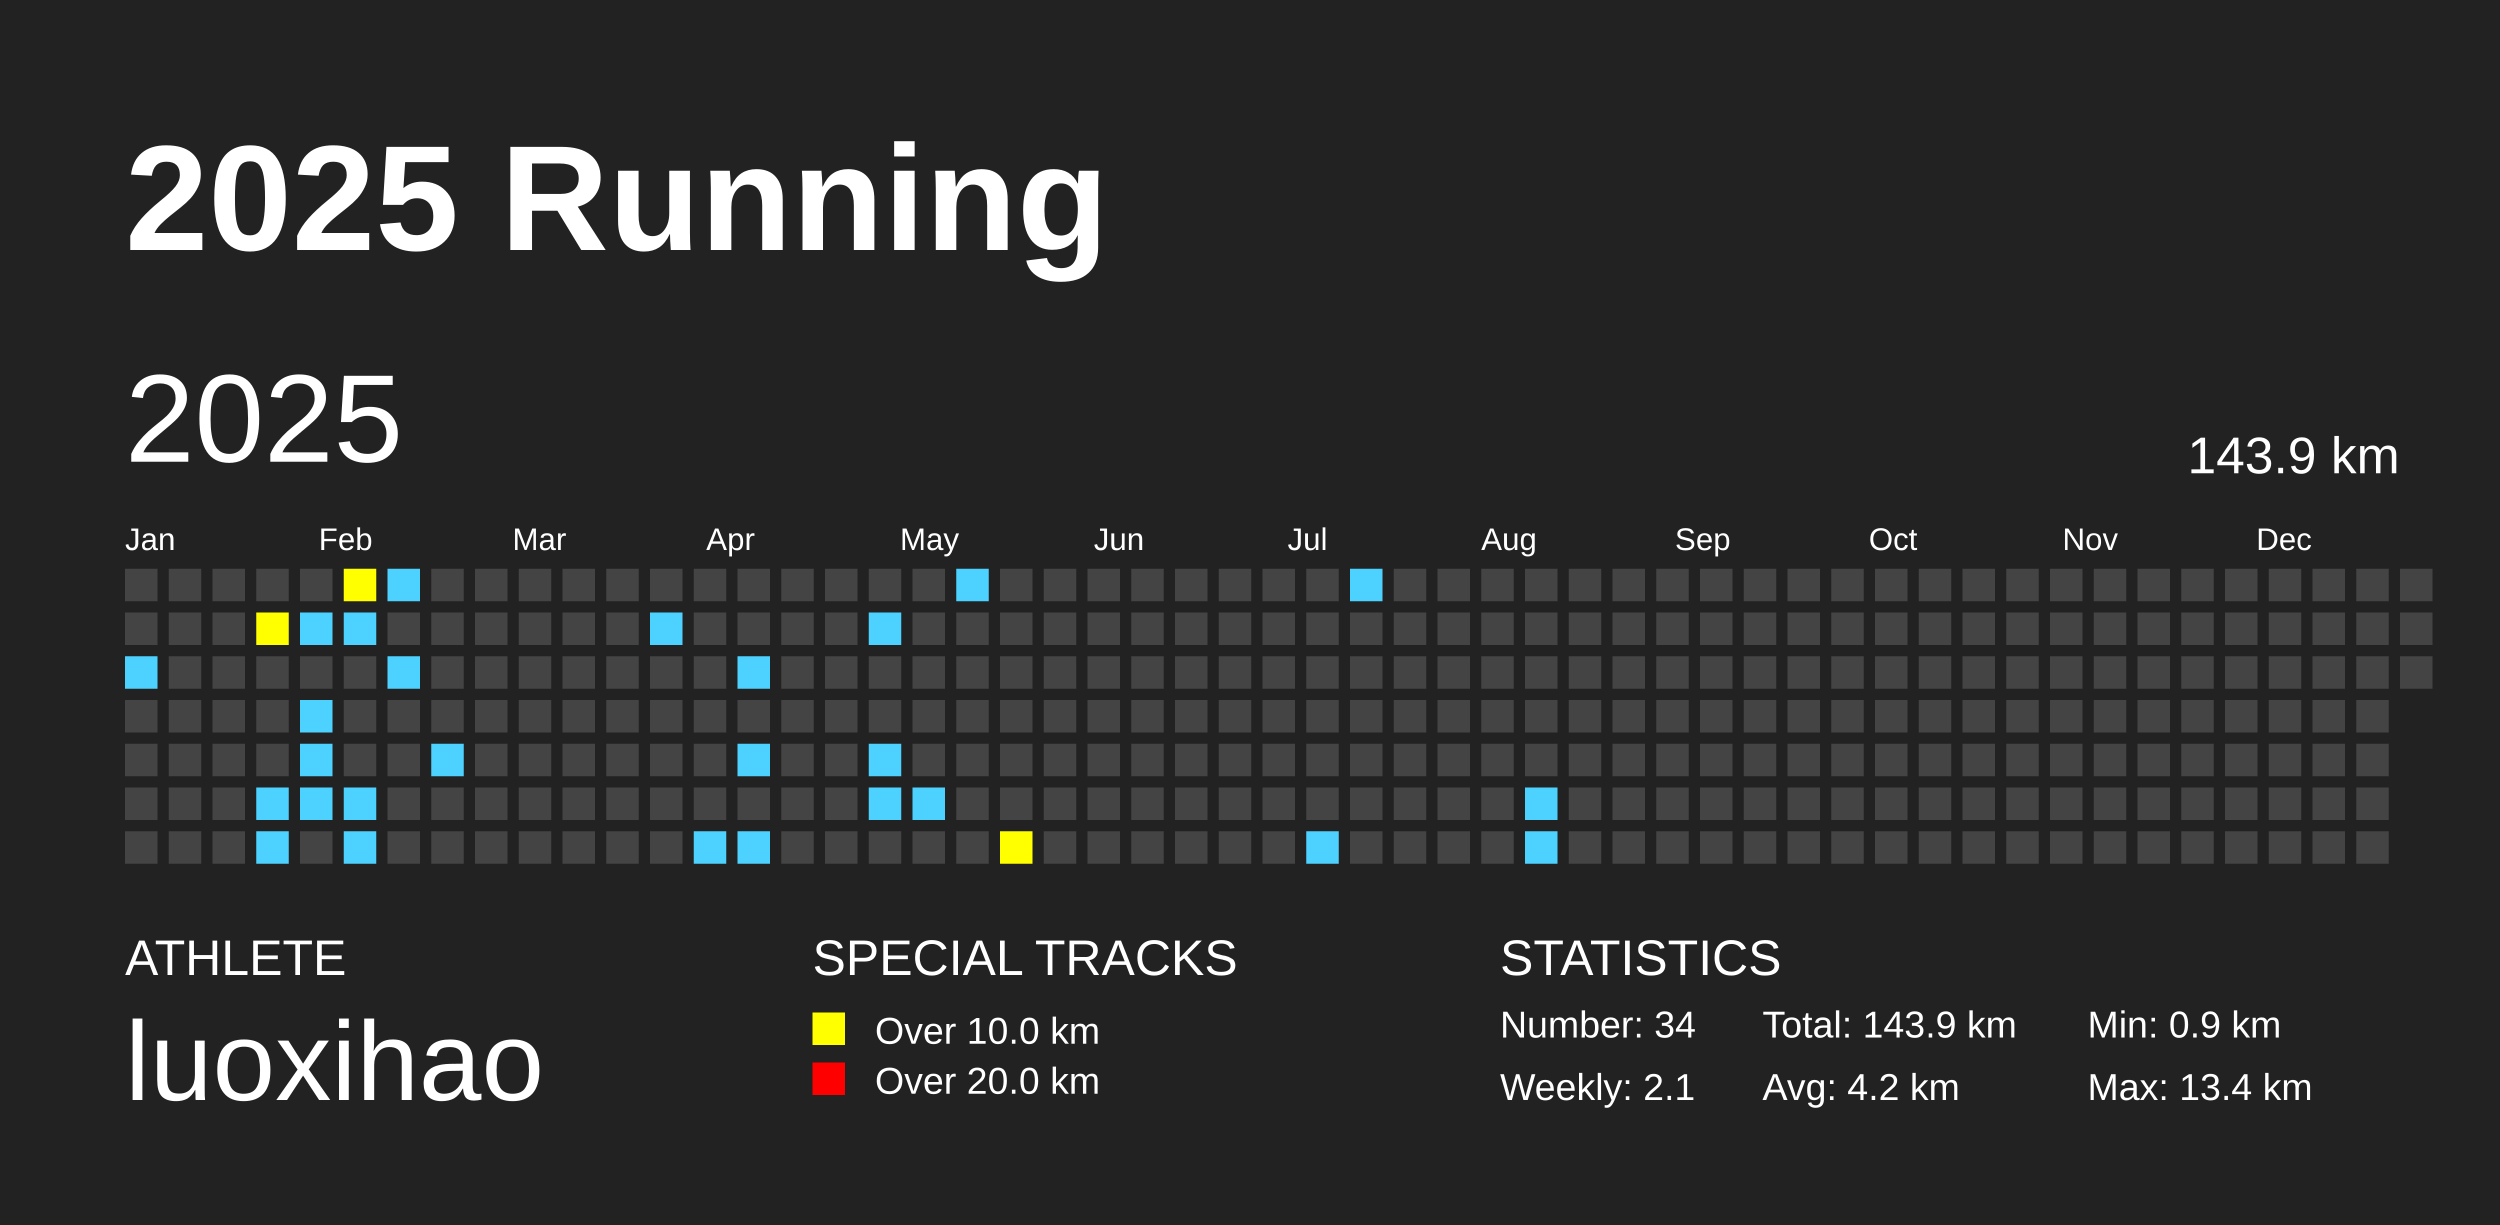
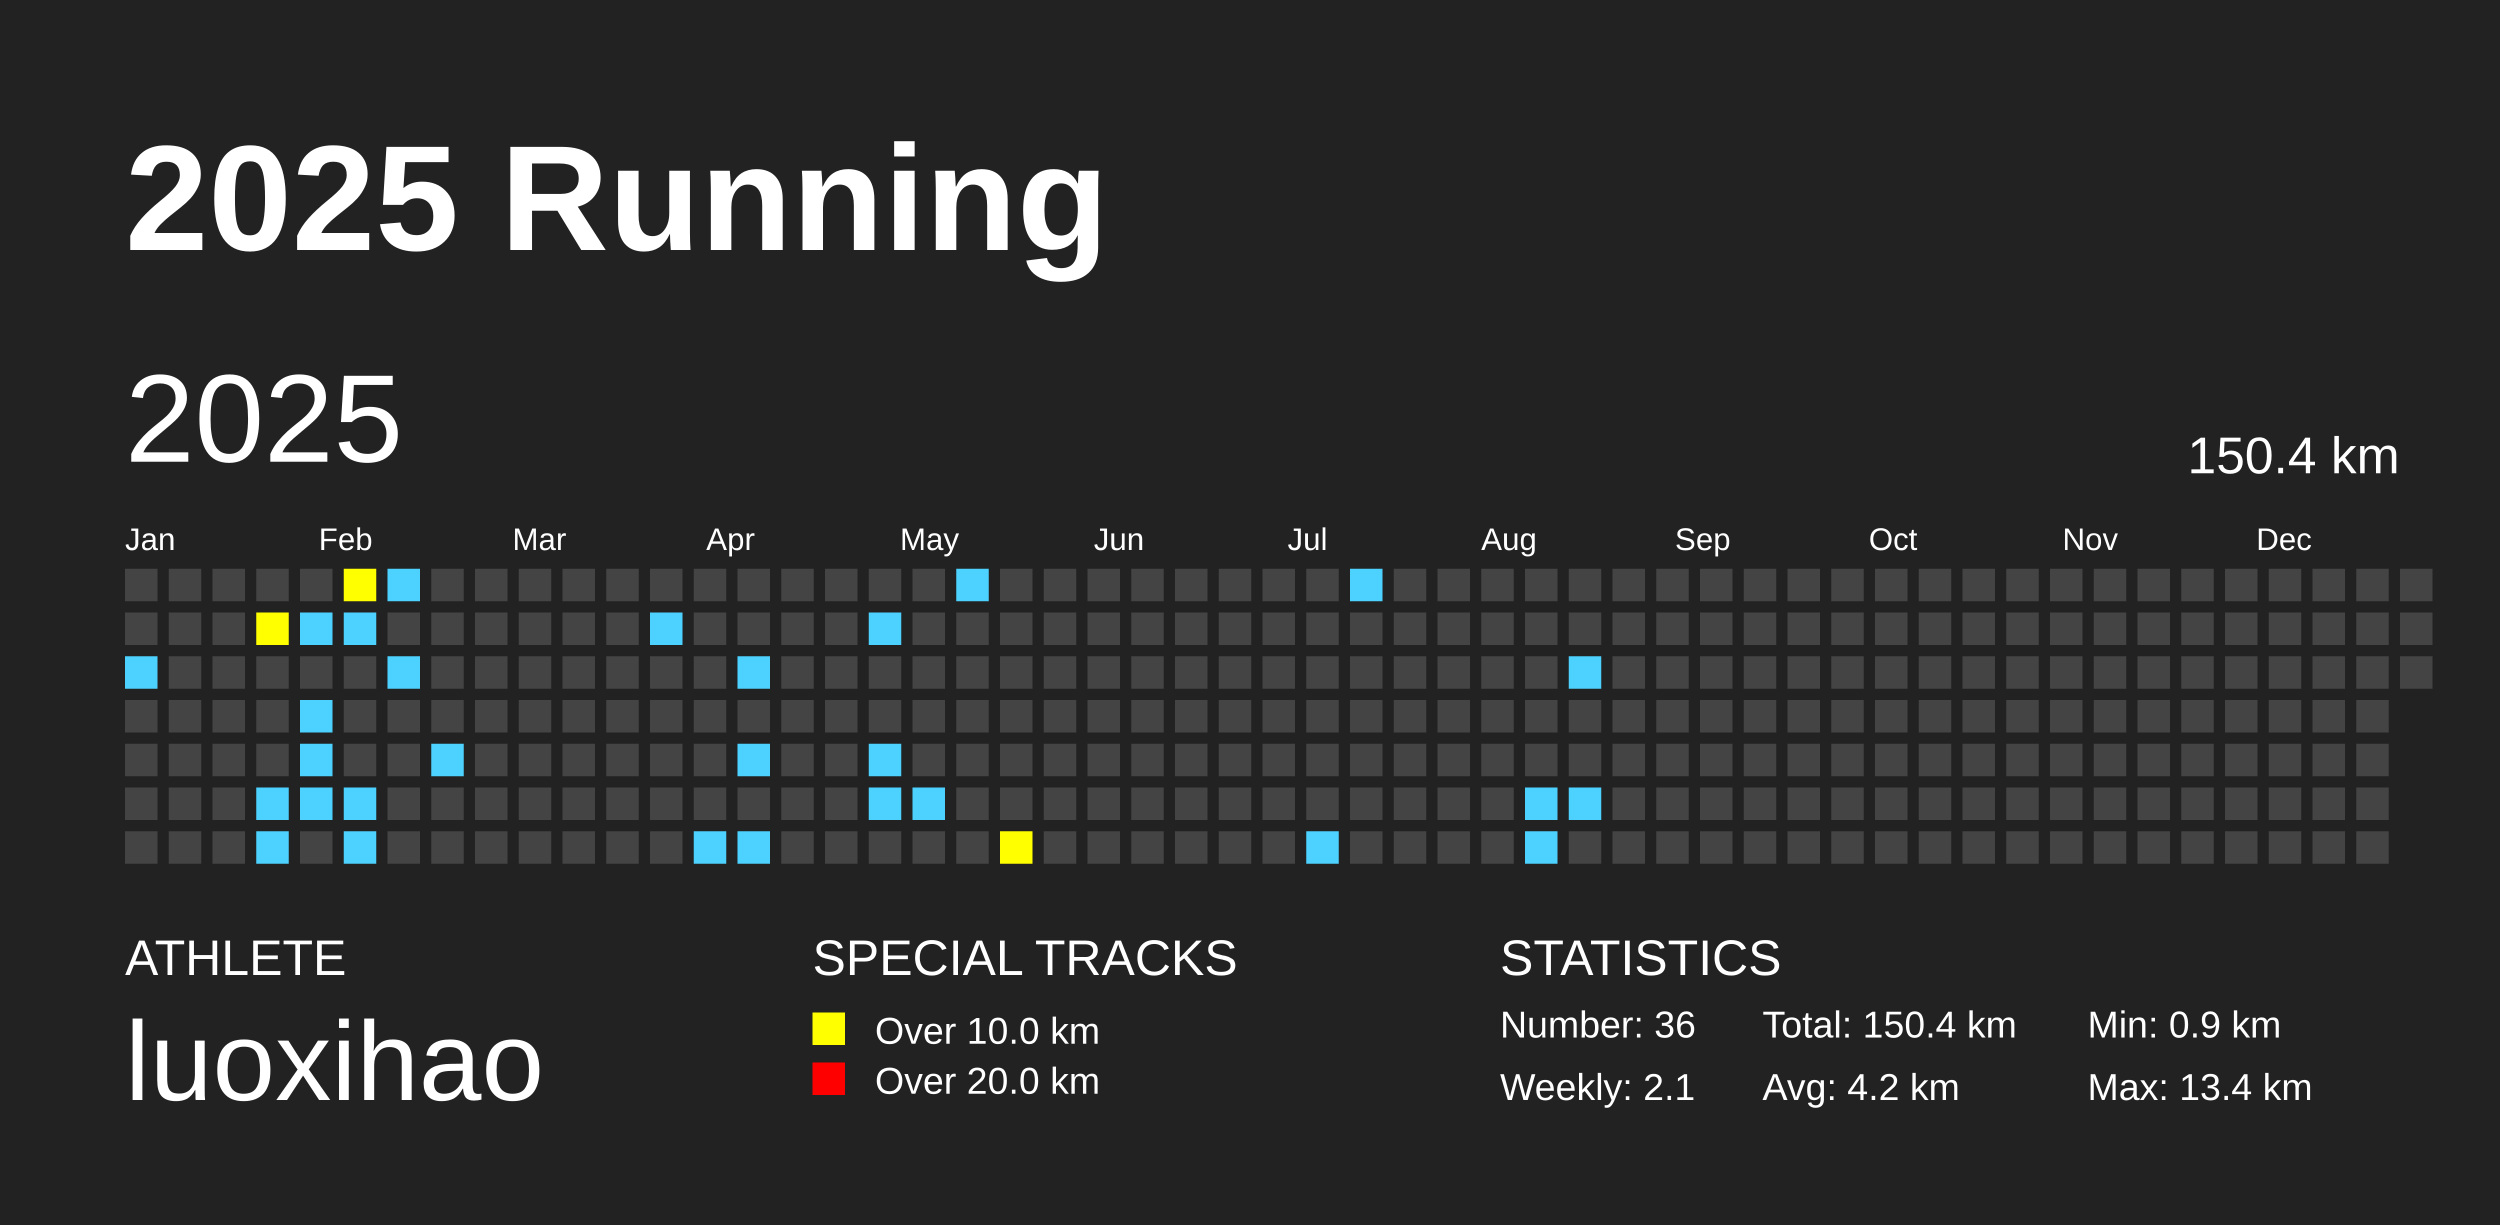
<svg xmlns="http://www.w3.org/2000/svg" baseProfile="full" height="98mm" version="1.1" viewBox="0,0,200,98" width="200mm">
  <defs />
  <rect fill="#222222" height="98" width="200" x="0" y="0" />
  <text fill="#FFFFFF" style="font-size:12px; font-family:Arial; font-weight:bold;" x="10" y="20">2025 Running</text>
  <text fill="#FFFFFF" style="font-size:4px; font-family:Arial" x="10" y="78">ATHLETE</text>
  <text fill="#FFFFFF" style="font-size:9px; font-family:Arial" x="10" y="88">luoxihao</text>
  <text fill="#FFFFFF" style="font-size:4px; font-family:Arial" x="65" y="78">SPECIAL TRACKS</text>
  <rect fill="yellow" height="2.6" width="2.6" x="65" y="81" />
  <text fill="#FFFFFF" style="font-size:3px; font-family:Arial" x="70" y="83.5">Over 10.0 km</text>
  <rect fill="red" height="2.6" width="2.6" x="65" y="85" />
  <text fill="#FFFFFF" style="font-size:3px; font-family:Arial" x="70" y="87.5">Over 20.0 km</text>
  <text fill="#FFFFFF" style="font-size:4px; font-family:Arial" x="120" y="78">STATISTICS</text>
-   <text fill="#FFFFFF" style="font-size:3px; font-family:Arial" x="120" y="83">Number: 34</text>
+   <text fill="#FFFFFF" style="font-size:3px; font-family:Arial" x="120" y="83">Number: 36</text>
  <text fill="#FFFFFF" style="font-size:3px; font-family:Arial" x="120" y="88">Weekly: 2.1</text>
-   <text fill="#FFFFFF" style="font-size:3px; font-family:Arial" x="141" y="83">Total: 143.9 km</text>
+   <text fill="#FFFFFF" style="font-size:3px; font-family:Arial" x="141" y="83">Total: 150.4 km</text>
  <text fill="#FFFFFF" style="font-size:3px; font-family:Arial" x="141" y="88">Avg: 4.2 km</text>
  <text fill="#FFFFFF" style="font-size:3px; font-family:Arial" x="167" y="83">Min: 0.9 km</text>
  <text fill="#FFFFFF" style="font-size:3px; font-family:Arial" x="167" y="88">Max: 13.4 km</text>
  <text dominant-baseline="hanging" fill="#FFFFFF" style="font-size:10.0px; font-family:Arial;" x="10" y="30">2025</text>
-   <text dominant-baseline="hanging" fill="#FFFFFF" style="font-size:4.125px; font-family:Arial;" x="175" y="35">143.9 km</text>
+   <text dominant-baseline="hanging" fill="#FFFFFF" style="font-size:4.125px; font-family:Arial;" x="175" y="35">150.4 km</text>
  <text fill="#FFFFFF" style="font-size:2.5px; font-family:Arial" x="10.0" y="44">Jan</text>
  <text fill="#FFFFFF" style="font-size:2.5px; font-family:Arial" x="25.5" y="44">Feb</text>
  <text fill="#FFFFFF" style="font-size:2.5px; font-family:Arial" x="41.0" y="44">Mar</text>
  <text fill="#FFFFFF" style="font-size:2.5px; font-family:Arial" x="56.5" y="44">Apr</text>
  <text fill="#FFFFFF" style="font-size:2.5px; font-family:Arial" x="72.0" y="44">May</text>
  <text fill="#FFFFFF" style="font-size:2.5px; font-family:Arial" x="87.5" y="44">Jun</text>
  <text fill="#FFFFFF" style="font-size:2.5px; font-family:Arial" x="103.0" y="44">Jul</text>
  <text fill="#FFFFFF" style="font-size:2.5px; font-family:Arial" x="118.5" y="44">Aug</text>
  <text fill="#FFFFFF" style="font-size:2.5px; font-family:Arial" x="134.0" y="44">Sep</text>
  <text fill="#FFFFFF" style="font-size:2.5px; font-family:Arial" x="149.5" y="44">Oct</text>
  <text fill="#FFFFFF" style="font-size:2.5px; font-family:Arial" x="165.0" y="44">Nov</text>
  <text fill="#FFFFFF" style="font-size:2.5px; font-family:Arial" x="180.5" y="44">Dec</text>
  <rect fill="#444444" height="2.6" width="2.6" x="10.0" y="45.5" />
  <rect fill="#444444" height="2.6" width="2.6" x="10.0" y="49.0" />
  <rect fill="#4DD2FF" height="2.6" width="2.6" x="10.0" y="52.5" />
  <rect fill="#444444" height="2.6" width="2.6" x="10.0" y="56.0" />
  <rect fill="#444444" height="2.6" width="2.6" x="10.0" y="59.5" />
  <rect fill="#444444" height="2.6" width="2.6" x="10.0" y="63.0" />
  <rect fill="#444444" height="2.6" width="2.6" x="10.0" y="66.5" />
  <rect fill="#444444" height="2.6" width="2.6" x="13.5" y="45.5" />
  <rect fill="#444444" height="2.6" width="2.6" x="13.5" y="49.0" />
  <rect fill="#444444" height="2.6" width="2.6" x="13.5" y="52.5" />
  <rect fill="#444444" height="2.6" width="2.6" x="13.5" y="56.0" />
  <rect fill="#444444" height="2.6" width="2.6" x="13.5" y="59.5" />
  <rect fill="#444444" height="2.6" width="2.6" x="13.5" y="63.0" />
  <rect fill="#444444" height="2.6" width="2.6" x="13.5" y="66.5" />
  <rect fill="#444444" height="2.6" width="2.6" x="17.0" y="45.5" />
  <rect fill="#444444" height="2.6" width="2.6" x="17.0" y="49.0" />
  <rect fill="#444444" height="2.6" width="2.6" x="17.0" y="52.5" />
  <rect fill="#444444" height="2.6" width="2.6" x="17.0" y="56.0" />
  <rect fill="#444444" height="2.6" width="2.6" x="17.0" y="59.5" />
  <rect fill="#444444" height="2.6" width="2.6" x="17.0" y="63.0" />
  <rect fill="#444444" height="2.6" width="2.6" x="17.0" y="66.5" />
  <rect fill="#444444" height="2.6" width="2.6" x="20.5" y="45.5" />
  <rect fill="yellow" height="2.6" width="2.6" x="20.5" y="49.0" />
  <rect fill="#444444" height="2.6" width="2.6" x="20.5" y="52.5" />
  <rect fill="#444444" height="2.6" width="2.6" x="20.5" y="56.0" />
  <rect fill="#444444" height="2.6" width="2.6" x="20.5" y="59.5" />
  <rect fill="#4DD2FF" height="2.6" width="2.6" x="20.5" y="63.0" />
  <rect fill="#4DD2FF" height="2.6" width="2.6" x="20.5" y="66.5" />
  <rect fill="#444444" height="2.6" width="2.6" x="24.0" y="45.5" />
  <rect fill="#4DD2FF" height="2.6" width="2.6" x="24.0" y="49.0" />
  <rect fill="#444444" height="2.6" width="2.6" x="24.0" y="52.5" />
  <rect fill="#4DD2FF" height="2.6" width="2.6" x="24.0" y="56.0" />
  <rect fill="#4DD2FF" height="2.6" width="2.6" x="24.0" y="59.5" />
  <rect fill="#4DD2FF" height="2.6" width="2.6" x="24.0" y="63.0" />
  <rect fill="#444444" height="2.6" width="2.6" x="24.0" y="66.5" />
  <rect fill="yellow" height="2.6" width="2.6" x="27.5" y="45.5" />
  <rect fill="#4DD2FF" height="2.6" width="2.6" x="27.5" y="49.0" />
  <rect fill="#444444" height="2.6" width="2.6" x="27.5" y="52.5" />
  <rect fill="#444444" height="2.6" width="2.6" x="27.5" y="56.0" />
  <rect fill="#444444" height="2.6" width="2.6" x="27.5" y="59.5" />
  <rect fill="#4DD2FF" height="2.6" width="2.6" x="27.5" y="63.0" />
  <rect fill="#4DD2FF" height="2.6" width="2.6" x="27.5" y="66.5" />
  <rect fill="#4DD2FF" height="2.6" width="2.6" x="31.0" y="45.5" />
  <rect fill="#444444" height="2.6" width="2.6" x="31.0" y="49.0" />
  <rect fill="#4DD2FF" height="2.6" width="2.6" x="31.0" y="52.5" />
  <rect fill="#444444" height="2.6" width="2.6" x="31.0" y="56.0" />
  <rect fill="#444444" height="2.6" width="2.6" x="31.0" y="59.5" />
  <rect fill="#444444" height="2.6" width="2.6" x="31.0" y="63.0" />
  <rect fill="#444444" height="2.6" width="2.6" x="31.0" y="66.5" />
  <rect fill="#444444" height="2.6" width="2.6" x="34.5" y="45.5" />
  <rect fill="#444444" height="2.6" width="2.6" x="34.5" y="49.0" />
  <rect fill="#444444" height="2.6" width="2.6" x="34.5" y="52.5" />
  <rect fill="#444444" height="2.6" width="2.6" x="34.5" y="56.0" />
  <rect fill="#4DD2FF" height="2.6" width="2.6" x="34.5" y="59.5" />
  <rect fill="#444444" height="2.6" width="2.6" x="34.5" y="63.0" />
  <rect fill="#444444" height="2.6" width="2.6" x="34.5" y="66.5" />
  <rect fill="#444444" height="2.6" width="2.6" x="38.0" y="45.5" />
  <rect fill="#444444" height="2.6" width="2.6" x="38.0" y="49.0" />
  <rect fill="#444444" height="2.6" width="2.6" x="38.0" y="52.5" />
  <rect fill="#444444" height="2.6" width="2.6" x="38.0" y="56.0" />
  <rect fill="#444444" height="2.6" width="2.6" x="38.0" y="59.5" />
  <rect fill="#444444" height="2.6" width="2.6" x="38.0" y="63.0" />
  <rect fill="#444444" height="2.6" width="2.6" x="38.0" y="66.5" />
  <rect fill="#444444" height="2.6" width="2.6" x="41.5" y="45.5" />
  <rect fill="#444444" height="2.6" width="2.6" x="41.5" y="49.0" />
  <rect fill="#444444" height="2.6" width="2.6" x="41.5" y="52.5" />
  <rect fill="#444444" height="2.6" width="2.6" x="41.5" y="56.0" />
  <rect fill="#444444" height="2.6" width="2.6" x="41.5" y="59.5" />
  <rect fill="#444444" height="2.6" width="2.6" x="41.5" y="63.0" />
  <rect fill="#444444" height="2.6" width="2.6" x="41.5" y="66.5" />
  <rect fill="#444444" height="2.6" width="2.6" x="45.0" y="45.5" />
  <rect fill="#444444" height="2.6" width="2.6" x="45.0" y="49.0" />
  <rect fill="#444444" height="2.6" width="2.6" x="45.0" y="52.5" />
  <rect fill="#444444" height="2.6" width="2.6" x="45.0" y="56.0" />
  <rect fill="#444444" height="2.6" width="2.6" x="45.0" y="59.5" />
  <rect fill="#444444" height="2.6" width="2.6" x="45.0" y="63.0" />
  <rect fill="#444444" height="2.6" width="2.6" x="45.0" y="66.5" />
  <rect fill="#444444" height="2.6" width="2.6" x="48.5" y="45.5" />
  <rect fill="#444444" height="2.6" width="2.6" x="48.5" y="49.0" />
  <rect fill="#444444" height="2.6" width="2.6" x="48.5" y="52.5" />
  <rect fill="#444444" height="2.6" width="2.6" x="48.5" y="56.0" />
  <rect fill="#444444" height="2.6" width="2.6" x="48.5" y="59.5" />
  <rect fill="#444444" height="2.6" width="2.6" x="48.5" y="63.0" />
  <rect fill="#444444" height="2.6" width="2.6" x="48.5" y="66.5" />
  <rect fill="#444444" height="2.6" width="2.6" x="52.0" y="45.5" />
  <rect fill="#4DD2FF" height="2.6" width="2.6" x="52.0" y="49.0" />
  <rect fill="#444444" height="2.6" width="2.6" x="52.0" y="52.5" />
  <rect fill="#444444" height="2.6" width="2.6" x="52.0" y="56.0" />
  <rect fill="#444444" height="2.6" width="2.6" x="52.0" y="59.5" />
  <rect fill="#444444" height="2.6" width="2.6" x="52.0" y="63.0" />
  <rect fill="#444444" height="2.6" width="2.6" x="52.0" y="66.5" />
  <rect fill="#444444" height="2.6" width="2.6" x="55.5" y="45.5" />
  <rect fill="#444444" height="2.6" width="2.6" x="55.5" y="49.0" />
  <rect fill="#444444" height="2.6" width="2.6" x="55.5" y="52.5" />
  <rect fill="#444444" height="2.6" width="2.6" x="55.5" y="56.0" />
  <rect fill="#444444" height="2.6" width="2.6" x="55.5" y="59.5" />
  <rect fill="#444444" height="2.6" width="2.6" x="55.5" y="63.0" />
  <rect fill="#4DD2FF" height="2.6" width="2.6" x="55.5" y="66.5" />
  <rect fill="#444444" height="2.6" width="2.6" x="59.0" y="45.5" />
  <rect fill="#444444" height="2.6" width="2.6" x="59.0" y="49.0" />
  <rect fill="#4DD2FF" height="2.6" width="2.6" x="59.0" y="52.5" />
  <rect fill="#444444" height="2.6" width="2.6" x="59.0" y="56.0" />
  <rect fill="#4DD2FF" height="2.6" width="2.6" x="59.0" y="59.5" />
  <rect fill="#444444" height="2.6" width="2.6" x="59.0" y="63.0" />
  <rect fill="#4DD2FF" height="2.6" width="2.6" x="59.0" y="66.5" />
  <rect fill="#444444" height="2.6" width="2.6" x="62.5" y="45.5" />
  <rect fill="#444444" height="2.6" width="2.6" x="62.5" y="49.0" />
  <rect fill="#444444" height="2.6" width="2.6" x="62.5" y="52.5" />
  <rect fill="#444444" height="2.6" width="2.6" x="62.5" y="56.0" />
  <rect fill="#444444" height="2.6" width="2.6" x="62.5" y="59.5" />
  <rect fill="#444444" height="2.6" width="2.6" x="62.5" y="63.0" />
  <rect fill="#444444" height="2.6" width="2.6" x="62.5" y="66.5" />
  <rect fill="#444444" height="2.6" width="2.6" x="66.0" y="45.5" />
  <rect fill="#444444" height="2.6" width="2.6" x="66.0" y="49.0" />
  <rect fill="#444444" height="2.6" width="2.6" x="66.0" y="52.5" />
  <rect fill="#444444" height="2.6" width="2.6" x="66.0" y="56.0" />
  <rect fill="#444444" height="2.6" width="2.6" x="66.0" y="59.5" />
  <rect fill="#444444" height="2.6" width="2.6" x="66.0" y="63.0" />
  <rect fill="#444444" height="2.6" width="2.6" x="66.0" y="66.5" />
  <rect fill="#444444" height="2.6" width="2.6" x="69.5" y="45.5" />
  <rect fill="#4DD2FF" height="2.6" width="2.6" x="69.5" y="49.0" />
  <rect fill="#444444" height="2.6" width="2.6" x="69.5" y="52.5" />
  <rect fill="#444444" height="2.6" width="2.6" x="69.5" y="56.0" />
  <rect fill="#4DD2FF" height="2.6" width="2.6" x="69.5" y="59.5" />
  <rect fill="#4DD2FF" height="2.6" width="2.6" x="69.5" y="63.0" />
  <rect fill="#444444" height="2.6" width="2.6" x="69.5" y="66.5" />
  <rect fill="#444444" height="2.6" width="2.6" x="73.0" y="45.5" />
  <rect fill="#444444" height="2.6" width="2.6" x="73.0" y="49.0" />
  <rect fill="#444444" height="2.6" width="2.6" x="73.0" y="52.5" />
  <rect fill="#444444" height="2.6" width="2.6" x="73.0" y="56.0" />
  <rect fill="#444444" height="2.6" width="2.6" x="73.0" y="59.5" />
  <rect fill="#4DD2FF" height="2.6" width="2.6" x="73.0" y="63.0" />
  <rect fill="#444444" height="2.6" width="2.6" x="73.0" y="66.5" />
  <rect fill="#4DD2FF" height="2.6" width="2.6" x="76.5" y="45.5" />
  <rect fill="#444444" height="2.6" width="2.6" x="76.5" y="49.0" />
  <rect fill="#444444" height="2.6" width="2.6" x="76.5" y="52.5" />
  <rect fill="#444444" height="2.6" width="2.6" x="76.5" y="56.0" />
  <rect fill="#444444" height="2.6" width="2.6" x="76.5" y="59.5" />
  <rect fill="#444444" height="2.6" width="2.6" x="76.5" y="63.0" />
  <rect fill="#444444" height="2.6" width="2.6" x="76.5" y="66.5" />
  <rect fill="#444444" height="2.6" width="2.6" x="80.0" y="45.5" />
  <rect fill="#444444" height="2.6" width="2.6" x="80.0" y="49.0" />
  <rect fill="#444444" height="2.6" width="2.6" x="80.0" y="52.5" />
  <rect fill="#444444" height="2.6" width="2.6" x="80.0" y="56.0" />
  <rect fill="#444444" height="2.6" width="2.6" x="80.0" y="59.5" />
  <rect fill="#444444" height="2.6" width="2.6" x="80.0" y="63.0" />
  <rect fill="yellow" height="2.6" width="2.6" x="80.0" y="66.5" />
  <rect fill="#444444" height="2.6" width="2.6" x="83.5" y="45.5" />
  <rect fill="#444444" height="2.6" width="2.6" x="83.5" y="49.0" />
  <rect fill="#444444" height="2.6" width="2.6" x="83.5" y="52.5" />
  <rect fill="#444444" height="2.6" width="2.6" x="83.5" y="56.0" />
  <rect fill="#444444" height="2.6" width="2.6" x="83.5" y="59.5" />
  <rect fill="#444444" height="2.6" width="2.6" x="83.5" y="63.0" />
  <rect fill="#444444" height="2.6" width="2.6" x="83.5" y="66.5" />
  <rect fill="#444444" height="2.6" width="2.6" x="87.0" y="45.5" />
  <rect fill="#444444" height="2.6" width="2.6" x="87.0" y="49.0" />
  <rect fill="#444444" height="2.6" width="2.6" x="87.0" y="52.5" />
  <rect fill="#444444" height="2.6" width="2.6" x="87.0" y="56.0" />
  <rect fill="#444444" height="2.6" width="2.6" x="87.0" y="59.5" />
  <rect fill="#444444" height="2.6" width="2.6" x="87.0" y="63.0" />
  <rect fill="#444444" height="2.6" width="2.6" x="87.0" y="66.5" />
  <rect fill="#444444" height="2.6" width="2.6" x="90.5" y="45.5" />
  <rect fill="#444444" height="2.6" width="2.6" x="90.5" y="49.0" />
  <rect fill="#444444" height="2.6" width="2.6" x="90.5" y="52.5" />
  <rect fill="#444444" height="2.6" width="2.6" x="90.5" y="56.0" />
  <rect fill="#444444" height="2.6" width="2.6" x="90.5" y="59.5" />
  <rect fill="#444444" height="2.6" width="2.6" x="90.5" y="63.0" />
  <rect fill="#444444" height="2.6" width="2.6" x="90.5" y="66.5" />
  <rect fill="#444444" height="2.6" width="2.6" x="94.0" y="45.5" />
  <rect fill="#444444" height="2.6" width="2.6" x="94.0" y="49.0" />
  <rect fill="#444444" height="2.6" width="2.6" x="94.0" y="52.5" />
  <rect fill="#444444" height="2.6" width="2.6" x="94.0" y="56.0" />
  <rect fill="#444444" height="2.6" width="2.6" x="94.0" y="59.5" />
  <rect fill="#444444" height="2.6" width="2.6" x="94.0" y="63.0" />
  <rect fill="#444444" height="2.6" width="2.6" x="94.0" y="66.5" />
  <rect fill="#444444" height="2.6" width="2.6" x="97.5" y="45.5" />
  <rect fill="#444444" height="2.6" width="2.6" x="97.5" y="49.0" />
  <rect fill="#444444" height="2.6" width="2.6" x="97.5" y="52.5" />
  <rect fill="#444444" height="2.6" width="2.6" x="97.5" y="56.0" />
  <rect fill="#444444" height="2.6" width="2.6" x="97.5" y="59.5" />
  <rect fill="#444444" height="2.6" width="2.6" x="97.5" y="63.0" />
  <rect fill="#444444" height="2.6" width="2.6" x="97.5" y="66.5" />
  <rect fill="#444444" height="2.6" width="2.6" x="101.0" y="45.5" />
  <rect fill="#444444" height="2.6" width="2.6" x="101.0" y="49.0" />
  <rect fill="#444444" height="2.6" width="2.6" x="101.0" y="52.5" />
  <rect fill="#444444" height="2.6" width="2.6" x="101.0" y="56.0" />
  <rect fill="#444444" height="2.6" width="2.6" x="101.0" y="59.5" />
  <rect fill="#444444" height="2.6" width="2.6" x="101.0" y="63.0" />
  <rect fill="#444444" height="2.6" width="2.6" x="101.0" y="66.5" />
  <rect fill="#444444" height="2.6" width="2.6" x="104.5" y="45.5" />
  <rect fill="#444444" height="2.6" width="2.6" x="104.5" y="49.0" />
  <rect fill="#444444" height="2.6" width="2.6" x="104.5" y="52.5" />
  <rect fill="#444444" height="2.6" width="2.6" x="104.5" y="56.0" />
  <rect fill="#444444" height="2.6" width="2.6" x="104.5" y="59.5" />
  <rect fill="#444444" height="2.6" width="2.6" x="104.5" y="63.0" />
  <rect fill="#4DD2FF" height="2.6" width="2.6" x="104.5" y="66.5" />
  <rect fill="#4DD2FF" height="2.6" width="2.6" x="108.0" y="45.5" />
  <rect fill="#444444" height="2.6" width="2.6" x="108.0" y="49.0" />
  <rect fill="#444444" height="2.6" width="2.6" x="108.0" y="52.5" />
  <rect fill="#444444" height="2.6" width="2.6" x="108.0" y="56.0" />
  <rect fill="#444444" height="2.6" width="2.6" x="108.0" y="59.5" />
  <rect fill="#444444" height="2.6" width="2.6" x="108.0" y="63.0" />
  <rect fill="#444444" height="2.6" width="2.6" x="108.0" y="66.5" />
  <rect fill="#444444" height="2.6" width="2.6" x="111.5" y="45.5" />
  <rect fill="#444444" height="2.6" width="2.6" x="111.5" y="49.0" />
  <rect fill="#444444" height="2.6" width="2.6" x="111.5" y="52.5" />
  <rect fill="#444444" height="2.6" width="2.6" x="111.5" y="56.0" />
  <rect fill="#444444" height="2.6" width="2.6" x="111.5" y="59.5" />
  <rect fill="#444444" height="2.6" width="2.6" x="111.5" y="63.0" />
  <rect fill="#444444" height="2.6" width="2.6" x="111.5" y="66.5" />
  <rect fill="#444444" height="2.6" width="2.6" x="115.0" y="45.5" />
  <rect fill="#444444" height="2.6" width="2.6" x="115.0" y="49.0" />
  <rect fill="#444444" height="2.6" width="2.6" x="115.0" y="52.5" />
  <rect fill="#444444" height="2.6" width="2.6" x="115.0" y="56.0" />
  <rect fill="#444444" height="2.6" width="2.6" x="115.0" y="59.5" />
  <rect fill="#444444" height="2.6" width="2.6" x="115.0" y="63.0" />
  <rect fill="#444444" height="2.6" width="2.6" x="115.0" y="66.5" />
  <rect fill="#444444" height="2.6" width="2.6" x="118.5" y="45.5" />
  <rect fill="#444444" height="2.6" width="2.6" x="118.5" y="49.0" />
  <rect fill="#444444" height="2.6" width="2.6" x="118.5" y="52.5" />
  <rect fill="#444444" height="2.6" width="2.6" x="118.5" y="56.0" />
  <rect fill="#444444" height="2.6" width="2.6" x="118.5" y="59.5" />
  <rect fill="#444444" height="2.6" width="2.6" x="118.5" y="63.0" />
  <rect fill="#444444" height="2.6" width="2.6" x="118.5" y="66.5" />
  <rect fill="#444444" height="2.6" width="2.6" x="122.0" y="45.5" />
  <rect fill="#444444" height="2.6" width="2.6" x="122.0" y="49.0" />
  <rect fill="#444444" height="2.6" width="2.6" x="122.0" y="52.5" />
  <rect fill="#444444" height="2.6" width="2.6" x="122.0" y="56.0" />
  <rect fill="#444444" height="2.6" width="2.6" x="122.0" y="59.5" />
  <rect fill="#4DD2FF" height="2.6" width="2.6" x="122.0" y="63.0" />
  <rect fill="#4DD2FF" height="2.6" width="2.6" x="122.0" y="66.5" />
  <rect fill="#444444" height="2.6" width="2.6" x="125.5" y="45.5" />
  <rect fill="#444444" height="2.6" width="2.6" x="125.5" y="49.0" />
-   <rect fill="#444444" height="2.6" width="2.6" x="125.5" y="52.5" />
+   <rect fill="#4DD2FF" height="2.6" width="2.6" x="125.5" y="52.5" />
  <rect fill="#444444" height="2.6" width="2.6" x="125.5" y="56.0" />
  <rect fill="#444444" height="2.6" width="2.6" x="125.5" y="59.5" />
-   <rect fill="#444444" height="2.6" width="2.6" x="125.5" y="63.0" />
+   <rect fill="#4DD2FF" height="2.6" width="2.6" x="125.5" y="63.0" />
  <rect fill="#444444" height="2.6" width="2.6" x="125.5" y="66.5" />
  <rect fill="#444444" height="2.6" width="2.6" x="129.0" y="45.5" />
  <rect fill="#444444" height="2.6" width="2.6" x="129.0" y="49.0" />
  <rect fill="#444444" height="2.6" width="2.6" x="129.0" y="52.5" />
  <rect fill="#444444" height="2.6" width="2.6" x="129.0" y="56.0" />
  <rect fill="#444444" height="2.6" width="2.6" x="129.0" y="59.5" />
  <rect fill="#444444" height="2.6" width="2.6" x="129.0" y="63.0" />
  <rect fill="#444444" height="2.6" width="2.6" x="129.0" y="66.5" />
  <rect fill="#444444" height="2.6" width="2.6" x="132.5" y="45.5" />
  <rect fill="#444444" height="2.6" width="2.6" x="132.5" y="49.0" />
  <rect fill="#444444" height="2.6" width="2.6" x="132.5" y="52.5" />
  <rect fill="#444444" height="2.6" width="2.6" x="132.5" y="56.0" />
  <rect fill="#444444" height="2.6" width="2.6" x="132.5" y="59.5" />
  <rect fill="#444444" height="2.6" width="2.6" x="132.5" y="63.0" />
  <rect fill="#444444" height="2.6" width="2.6" x="132.5" y="66.5" />
  <rect fill="#444444" height="2.6" width="2.6" x="136.0" y="45.5" />
  <rect fill="#444444" height="2.6" width="2.6" x="136.0" y="49.0" />
  <rect fill="#444444" height="2.6" width="2.6" x="136.0" y="52.5" />
  <rect fill="#444444" height="2.6" width="2.6" x="136.0" y="56.0" />
  <rect fill="#444444" height="2.6" width="2.6" x="136.0" y="59.5" />
  <rect fill="#444444" height="2.6" width="2.6" x="136.0" y="63.0" />
  <rect fill="#444444" height="2.6" width="2.6" x="136.0" y="66.5" />
  <rect fill="#444444" height="2.6" width="2.6" x="139.5" y="45.5" />
  <rect fill="#444444" height="2.6" width="2.6" x="139.5" y="49.0" />
  <rect fill="#444444" height="2.6" width="2.6" x="139.5" y="52.5" />
  <rect fill="#444444" height="2.6" width="2.6" x="139.5" y="56.0" />
  <rect fill="#444444" height="2.6" width="2.6" x="139.5" y="59.5" />
  <rect fill="#444444" height="2.6" width="2.6" x="139.5" y="63.0" />
  <rect fill="#444444" height="2.6" width="2.6" x="139.5" y="66.5" />
  <rect fill="#444444" height="2.6" width="2.6" x="143.0" y="45.5" />
  <rect fill="#444444" height="2.6" width="2.6" x="143.0" y="49.0" />
  <rect fill="#444444" height="2.6" width="2.6" x="143.0" y="52.5" />
  <rect fill="#444444" height="2.6" width="2.6" x="143.0" y="56.0" />
  <rect fill="#444444" height="2.6" width="2.6" x="143.0" y="59.5" />
  <rect fill="#444444" height="2.6" width="2.6" x="143.0" y="63.0" />
  <rect fill="#444444" height="2.6" width="2.6" x="143.0" y="66.5" />
  <rect fill="#444444" height="2.6" width="2.6" x="146.5" y="45.5" />
  <rect fill="#444444" height="2.6" width="2.6" x="146.5" y="49.0" />
  <rect fill="#444444" height="2.6" width="2.6" x="146.5" y="52.5" />
  <rect fill="#444444" height="2.6" width="2.6" x="146.5" y="56.0" />
  <rect fill="#444444" height="2.6" width="2.6" x="146.5" y="59.5" />
  <rect fill="#444444" height="2.6" width="2.6" x="146.5" y="63.0" />
  <rect fill="#444444" height="2.6" width="2.6" x="146.5" y="66.5" />
  <rect fill="#444444" height="2.6" width="2.6" x="150.0" y="45.5" />
  <rect fill="#444444" height="2.6" width="2.6" x="150.0" y="49.0" />
  <rect fill="#444444" height="2.6" width="2.6" x="150.0" y="52.5" />
  <rect fill="#444444" height="2.6" width="2.6" x="150.0" y="56.0" />
  <rect fill="#444444" height="2.6" width="2.6" x="150.0" y="59.5" />
  <rect fill="#444444" height="2.6" width="2.6" x="150.0" y="63.0" />
  <rect fill="#444444" height="2.6" width="2.6" x="150.0" y="66.5" />
  <rect fill="#444444" height="2.6" width="2.6" x="153.5" y="45.5" />
  <rect fill="#444444" height="2.6" width="2.6" x="153.5" y="49.0" />
  <rect fill="#444444" height="2.6" width="2.6" x="153.5" y="52.5" />
  <rect fill="#444444" height="2.6" width="2.6" x="153.5" y="56.0" />
  <rect fill="#444444" height="2.6" width="2.6" x="153.5" y="59.5" />
  <rect fill="#444444" height="2.6" width="2.6" x="153.5" y="63.0" />
  <rect fill="#444444" height="2.6" width="2.6" x="153.5" y="66.5" />
  <rect fill="#444444" height="2.6" width="2.6" x="157.0" y="45.5" />
  <rect fill="#444444" height="2.6" width="2.6" x="157.0" y="49.0" />
  <rect fill="#444444" height="2.6" width="2.6" x="157.0" y="52.5" />
  <rect fill="#444444" height="2.6" width="2.6" x="157.0" y="56.0" />
  <rect fill="#444444" height="2.6" width="2.6" x="157.0" y="59.5" />
  <rect fill="#444444" height="2.6" width="2.6" x="157.0" y="63.0" />
  <rect fill="#444444" height="2.6" width="2.6" x="157.0" y="66.5" />
  <rect fill="#444444" height="2.6" width="2.6" x="160.5" y="45.5" />
  <rect fill="#444444" height="2.6" width="2.6" x="160.5" y="49.0" />
  <rect fill="#444444" height="2.6" width="2.6" x="160.5" y="52.5" />
  <rect fill="#444444" height="2.6" width="2.6" x="160.5" y="56.0" />
  <rect fill="#444444" height="2.6" width="2.6" x="160.5" y="59.5" />
  <rect fill="#444444" height="2.6" width="2.6" x="160.5" y="63.0" />
  <rect fill="#444444" height="2.6" width="2.6" x="160.5" y="66.5" />
  <rect fill="#444444" height="2.6" width="2.6" x="164.0" y="45.5" />
  <rect fill="#444444" height="2.6" width="2.6" x="164.0" y="49.0" />
  <rect fill="#444444" height="2.6" width="2.6" x="164.0" y="52.5" />
  <rect fill="#444444" height="2.6" width="2.6" x="164.0" y="56.0" />
  <rect fill="#444444" height="2.6" width="2.6" x="164.0" y="59.5" />
  <rect fill="#444444" height="2.6" width="2.6" x="164.0" y="63.0" />
  <rect fill="#444444" height="2.6" width="2.6" x="164.0" y="66.5" />
  <rect fill="#444444" height="2.6" width="2.6" x="167.5" y="45.5" />
  <rect fill="#444444" height="2.6" width="2.6" x="167.5" y="49.0" />
  <rect fill="#444444" height="2.6" width="2.6" x="167.5" y="52.5" />
  <rect fill="#444444" height="2.6" width="2.6" x="167.5" y="56.0" />
  <rect fill="#444444" height="2.6" width="2.6" x="167.5" y="59.5" />
  <rect fill="#444444" height="2.6" width="2.6" x="167.5" y="63.0" />
  <rect fill="#444444" height="2.6" width="2.6" x="167.5" y="66.5" />
  <rect fill="#444444" height="2.6" width="2.6" x="171.0" y="45.5" />
  <rect fill="#444444" height="2.6" width="2.6" x="171.0" y="49.0" />
  <rect fill="#444444" height="2.6" width="2.6" x="171.0" y="52.5" />
  <rect fill="#444444" height="2.6" width="2.6" x="171.0" y="56.0" />
  <rect fill="#444444" height="2.6" width="2.6" x="171.0" y="59.5" />
  <rect fill="#444444" height="2.6" width="2.6" x="171.0" y="63.0" />
  <rect fill="#444444" height="2.6" width="2.6" x="171.0" y="66.5" />
  <rect fill="#444444" height="2.6" width="2.6" x="174.5" y="45.5" />
  <rect fill="#444444" height="2.6" width="2.6" x="174.5" y="49.0" />
  <rect fill="#444444" height="2.6" width="2.6" x="174.5" y="52.5" />
  <rect fill="#444444" height="2.6" width="2.6" x="174.5" y="56.0" />
  <rect fill="#444444" height="2.6" width="2.6" x="174.5" y="59.5" />
  <rect fill="#444444" height="2.6" width="2.6" x="174.5" y="63.0" />
  <rect fill="#444444" height="2.6" width="2.6" x="174.5" y="66.5" />
  <rect fill="#444444" height="2.6" width="2.6" x="178.0" y="45.5" />
  <rect fill="#444444" height="2.6" width="2.6" x="178.0" y="49.0" />
  <rect fill="#444444" height="2.6" width="2.6" x="178.0" y="52.5" />
  <rect fill="#444444" height="2.6" width="2.6" x="178.0" y="56.0" />
  <rect fill="#444444" height="2.6" width="2.6" x="178.0" y="59.5" />
  <rect fill="#444444" height="2.6" width="2.6" x="178.0" y="63.0" />
  <rect fill="#444444" height="2.6" width="2.6" x="178.0" y="66.5" />
  <rect fill="#444444" height="2.6" width="2.6" x="181.5" y="45.5" />
  <rect fill="#444444" height="2.6" width="2.6" x="181.5" y="49.0" />
  <rect fill="#444444" height="2.6" width="2.6" x="181.5" y="52.5" />
  <rect fill="#444444" height="2.6" width="2.6" x="181.5" y="56.0" />
  <rect fill="#444444" height="2.6" width="2.6" x="181.5" y="59.5" />
  <rect fill="#444444" height="2.6" width="2.6" x="181.5" y="63.0" />
  <rect fill="#444444" height="2.6" width="2.6" x="181.5" y="66.5" />
  <rect fill="#444444" height="2.6" width="2.6" x="185.0" y="45.5" />
  <rect fill="#444444" height="2.6" width="2.6" x="185.0" y="49.0" />
  <rect fill="#444444" height="2.6" width="2.6" x="185.0" y="52.5" />
  <rect fill="#444444" height="2.6" width="2.6" x="185.0" y="56.0" />
  <rect fill="#444444" height="2.6" width="2.6" x="185.0" y="59.5" />
  <rect fill="#444444" height="2.6" width="2.6" x="185.0" y="63.0" />
  <rect fill="#444444" height="2.6" width="2.6" x="185.0" y="66.5" />
  <rect fill="#444444" height="2.6" width="2.6" x="188.5" y="45.5" />
  <rect fill="#444444" height="2.6" width="2.6" x="188.5" y="49.0" />
  <rect fill="#444444" height="2.6" width="2.6" x="188.5" y="52.5" />
  <rect fill="#444444" height="2.6" width="2.6" x="188.5" y="56.0" />
  <rect fill="#444444" height="2.6" width="2.6" x="188.5" y="59.5" />
  <rect fill="#444444" height="2.6" width="2.6" x="188.5" y="63.0" />
  <rect fill="#444444" height="2.6" width="2.6" x="188.5" y="66.5" />
  <rect fill="#444444" height="2.6" width="2.6" x="192.0" y="45.5" />
  <rect fill="#444444" height="2.6" width="2.6" x="192.0" y="49.0" />
  <rect fill="#444444" height="2.6" width="2.6" x="192.0" y="52.5" />
</svg>
